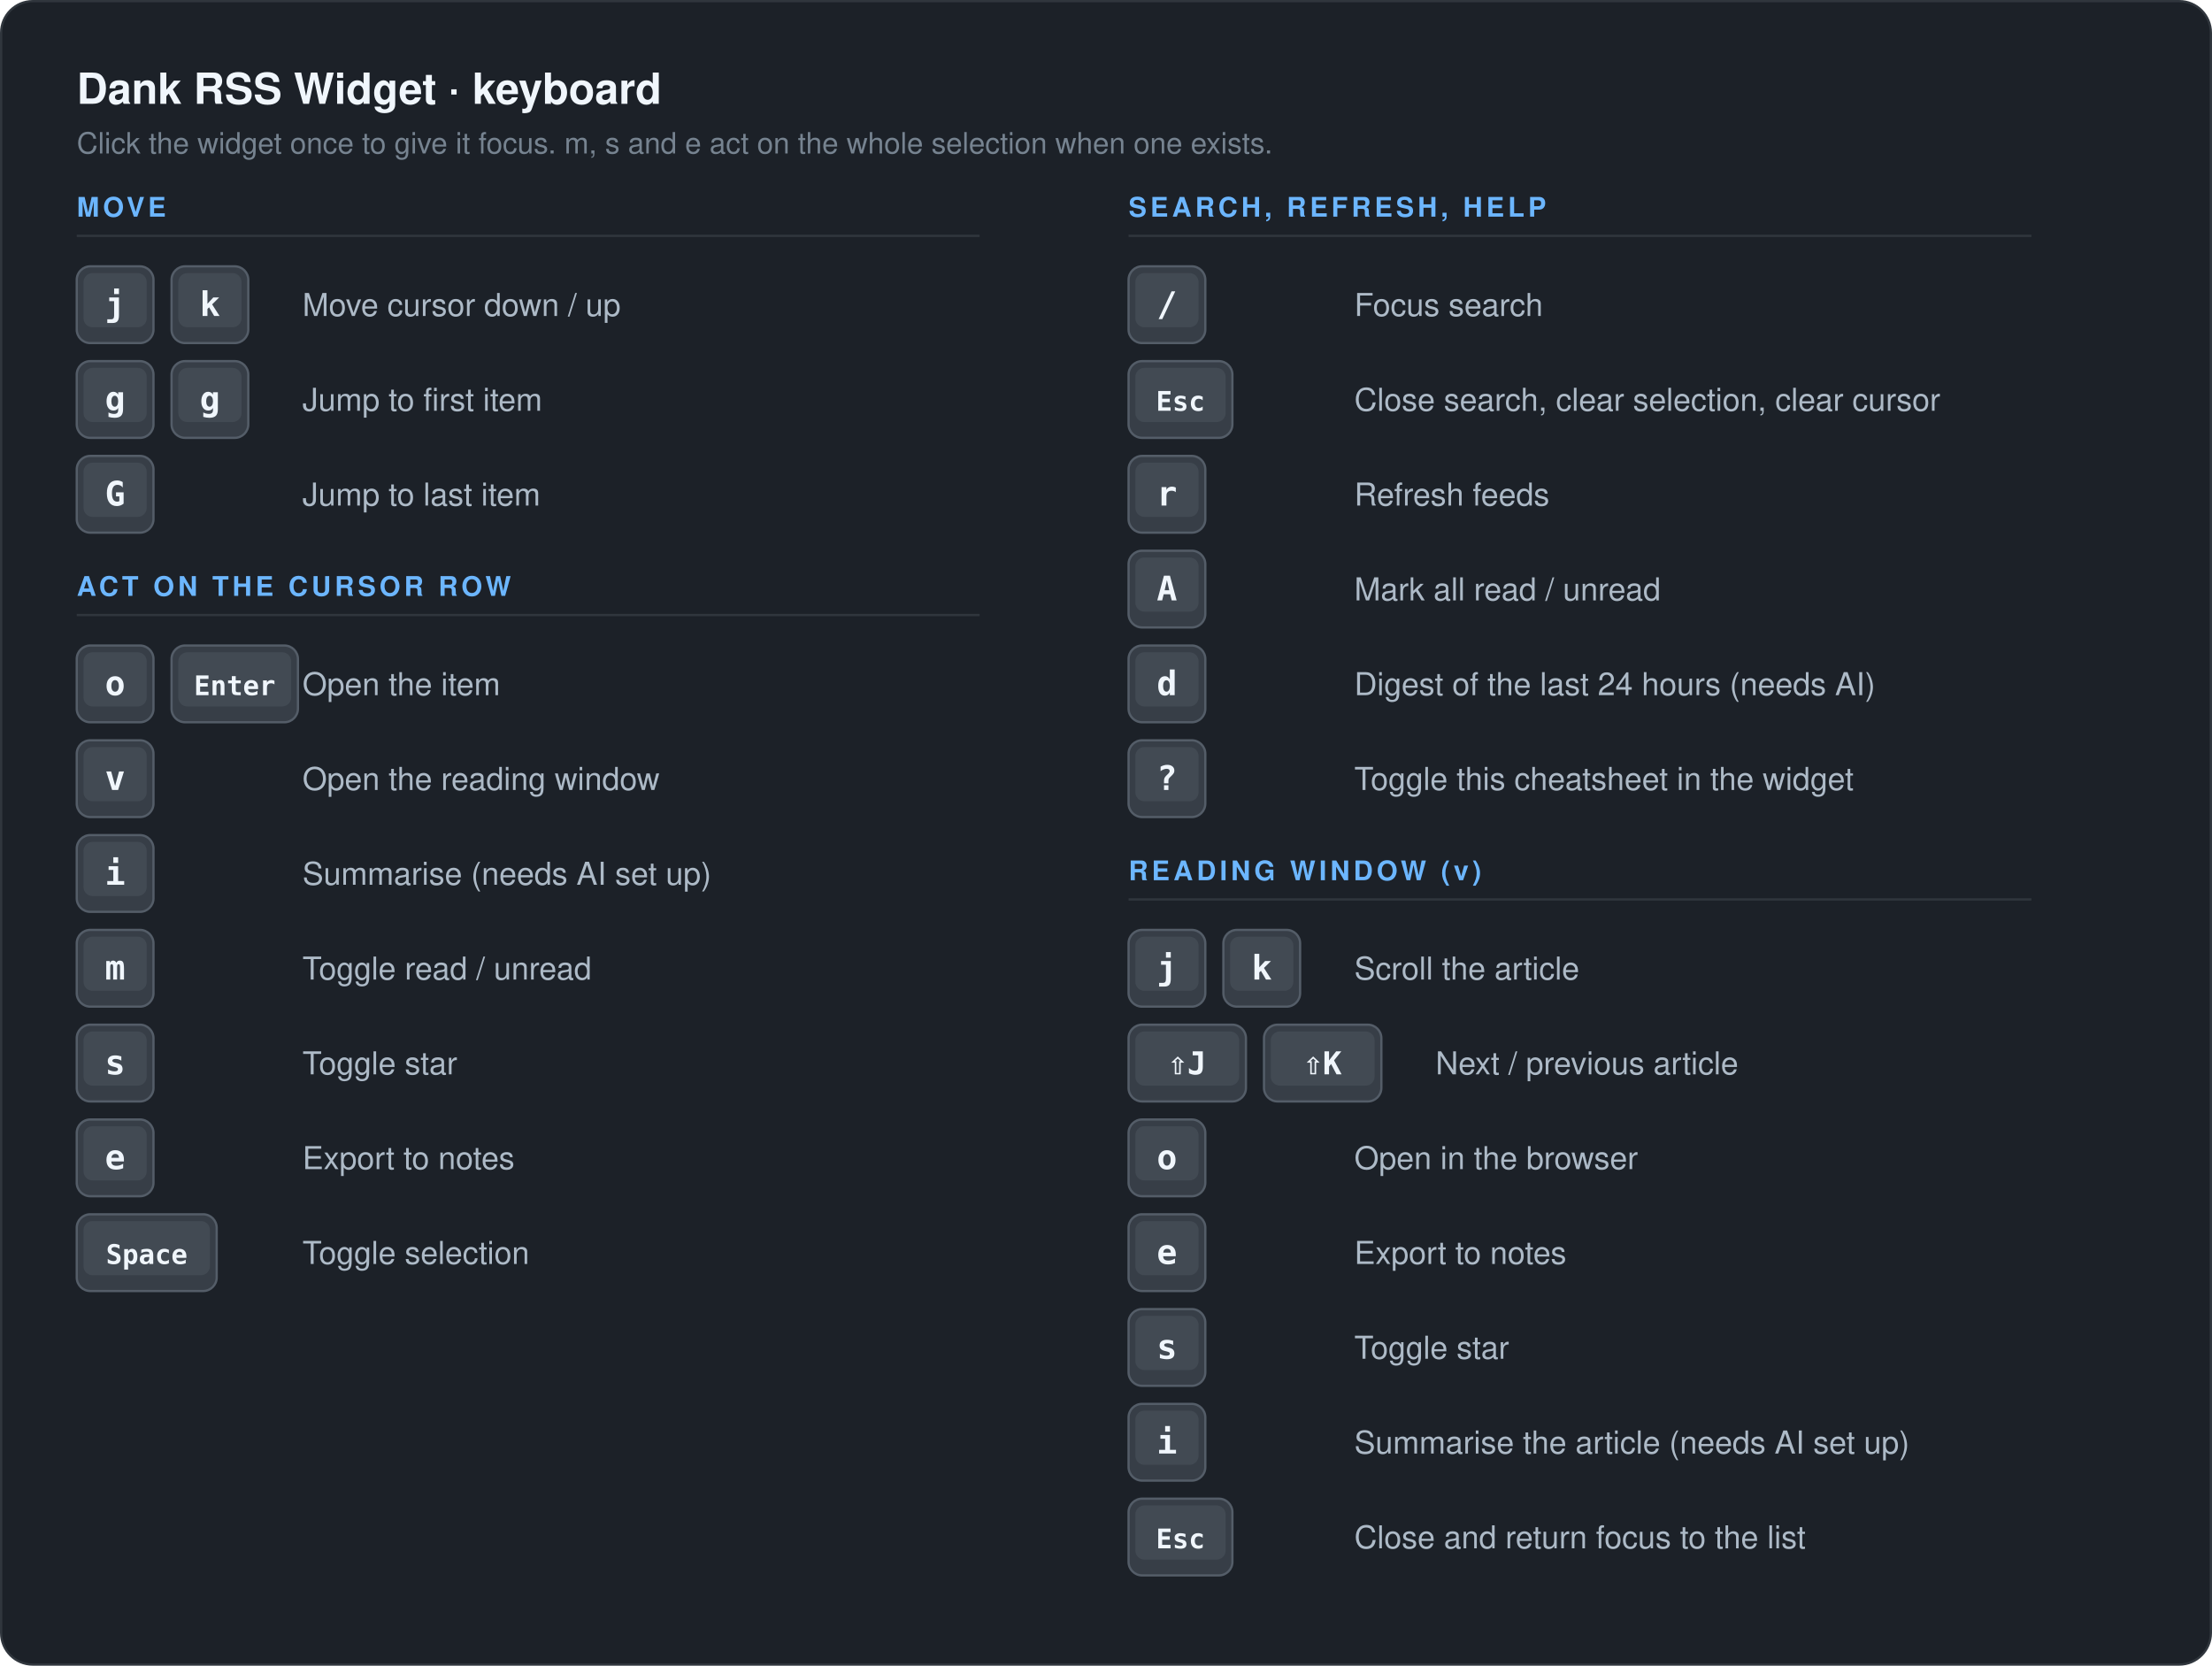
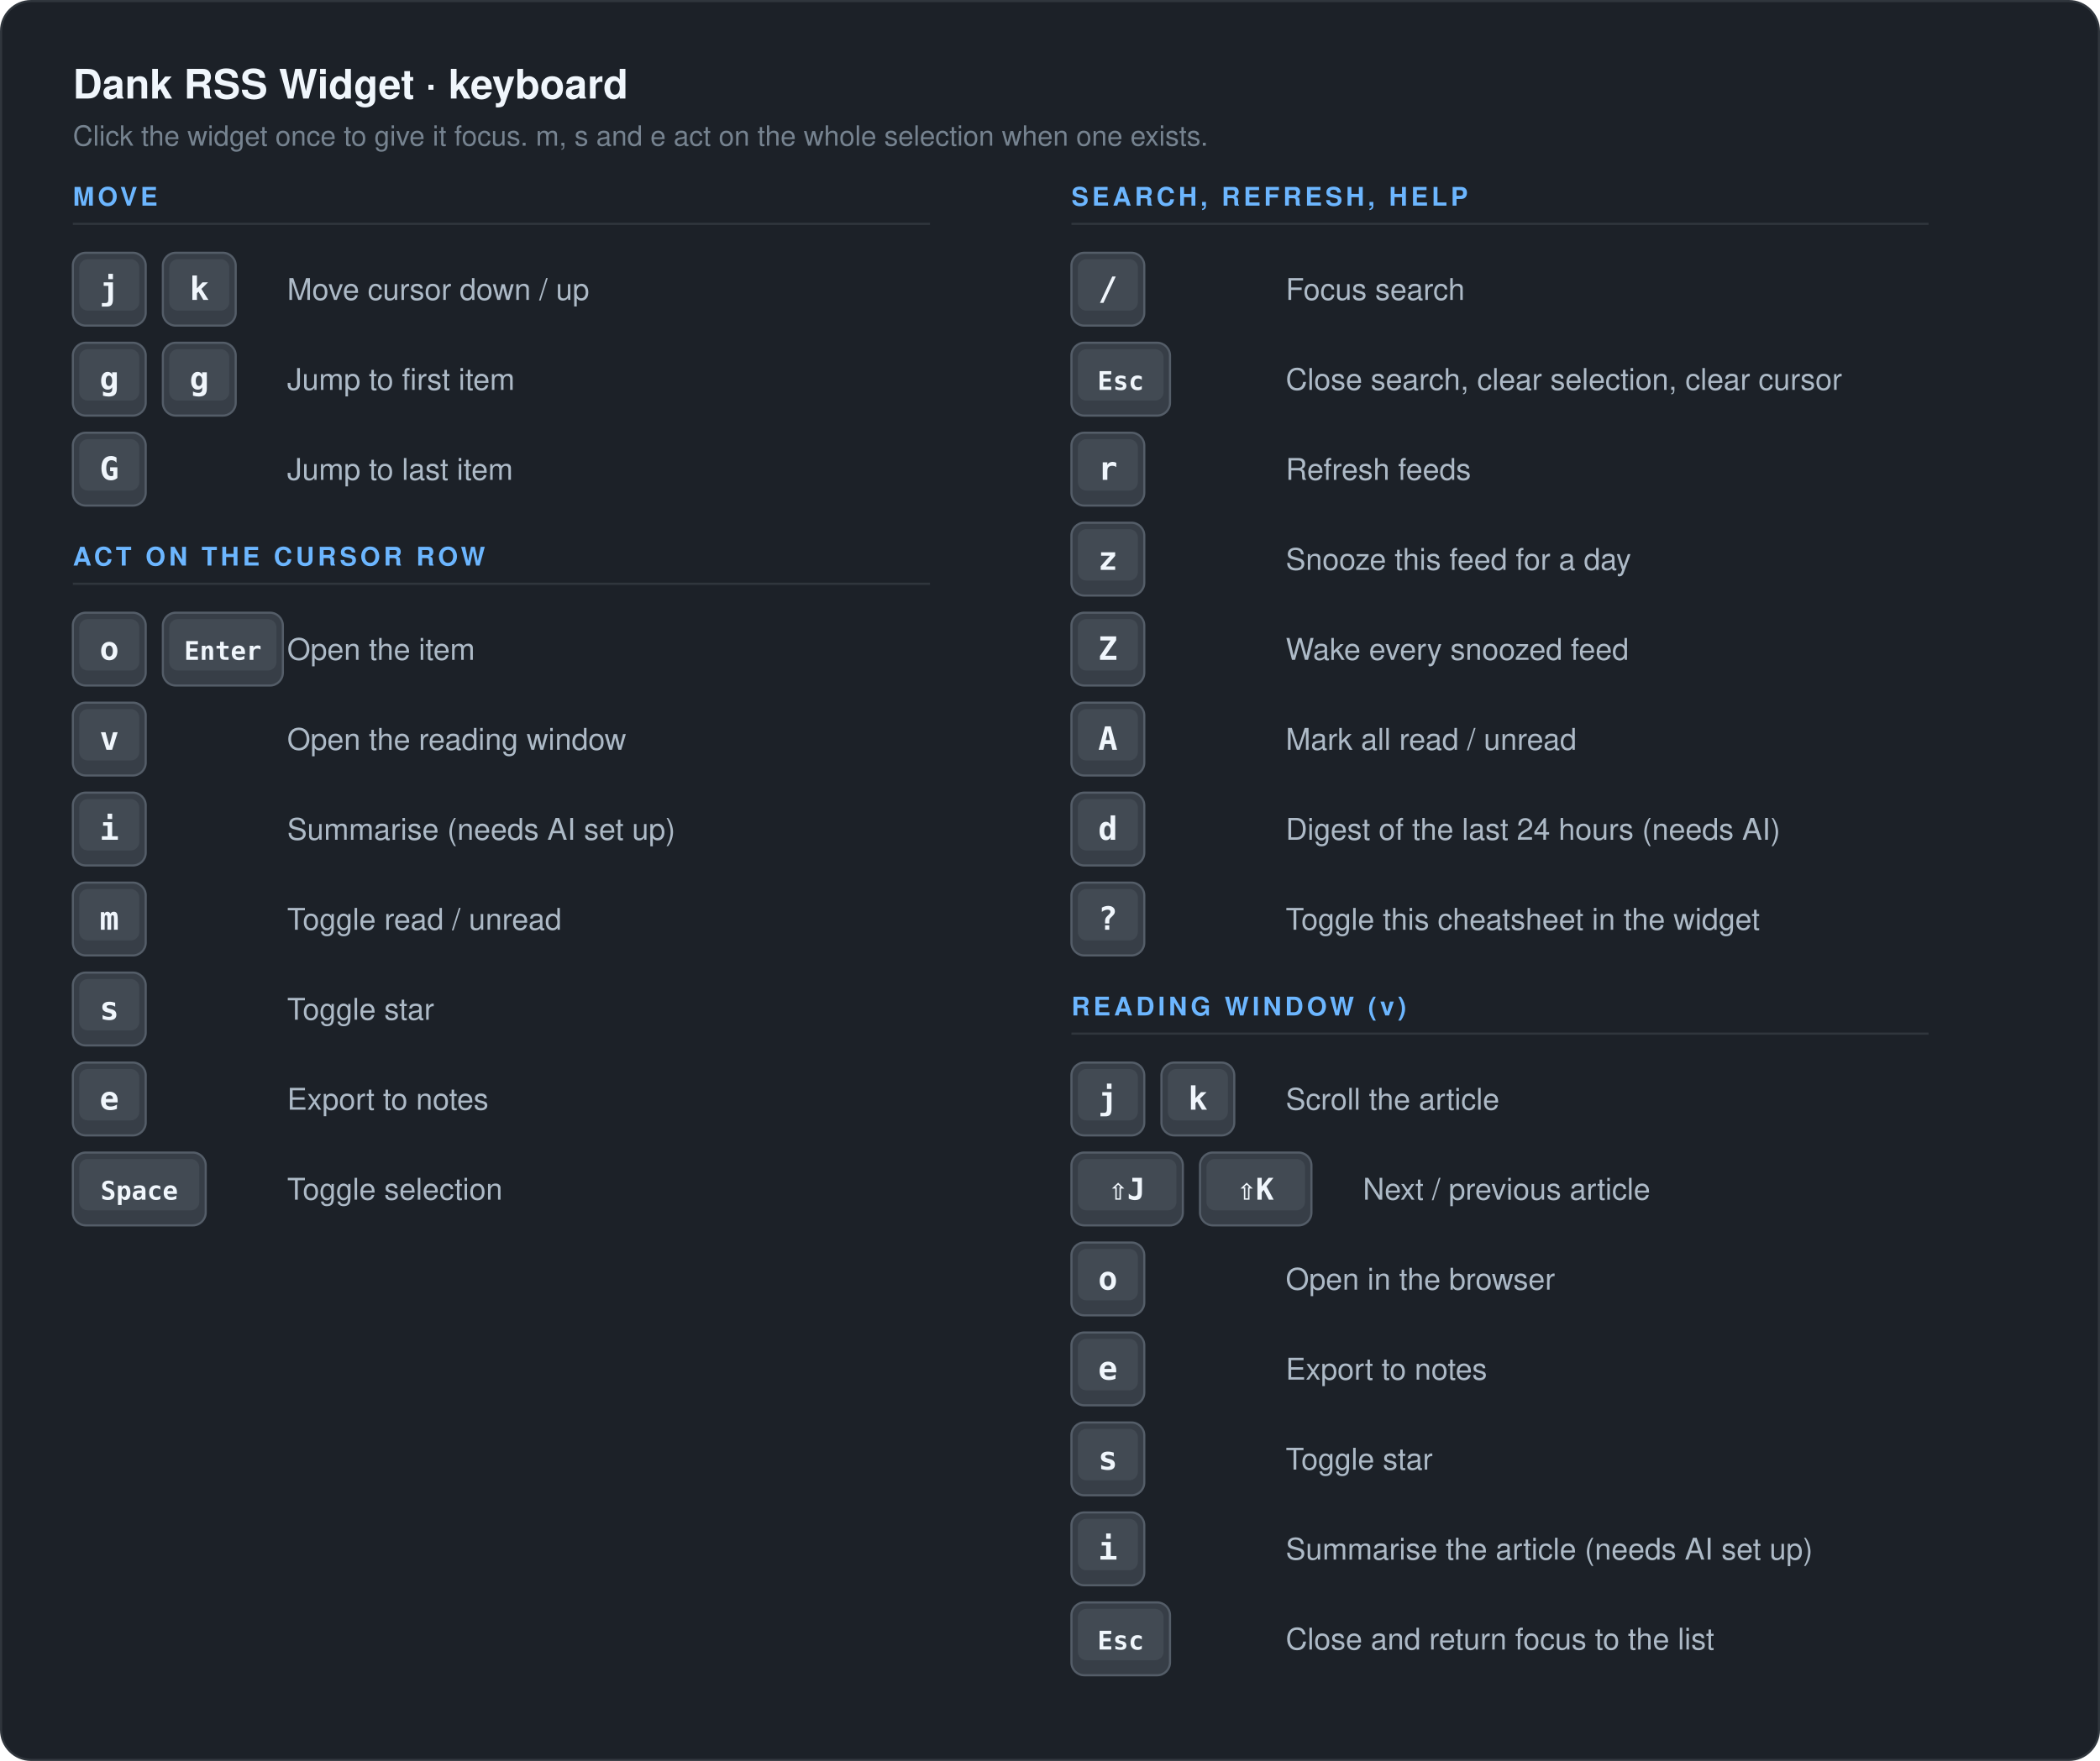
- <svg xmlns="http://www.w3.org/2000/svg" viewBox="0 0 980 738" width="980" height="738" role="img" aria-label="Keyboard bindings for the Dank RSS Widget">
-   <rect x="0.5" y="0.5" width="979" height="737" rx="14" ry="14" fill="#1c2128" stroke="#30363d" stroke-width="1" />
+ <svg xmlns="http://www.w3.org/2000/svg" viewBox="0 0 980 822" width="980" height="822" role="img" aria-label="Keyboard bindings for the Dank RSS Widget">
+   <rect x="0.5" y="0.5" width="979" height="821" rx="14" ry="14" fill="#1c2128" stroke="#30363d" stroke-width="1" />
  <text x="34" y="46" fill="#f0f6fc" font-family="-apple-system, BlinkMacSystemFont, Segoe UI, Helvetica, Arial, sans-serif" font-size="19" font-weight="700">Dank RSS Widget · keyboard</text>
  <text x="34" y="68" fill="#768390" font-family="-apple-system, BlinkMacSystemFont, Segoe UI, Helvetica, Arial, sans-serif" font-size="13">Click the widget once to give it focus. m, s and e act on the whole selection when one exists.</text>
  <g>
    <text x="34" y="96" fill="#6cb6ff" font-family="-apple-system, BlinkMacSystemFont, Segoe UI, Helvetica, Arial, sans-serif" font-size="12" font-weight="700" letter-spacing="1.6">MOVE</text>
    <rect x="34" y="104" width="400" height="1" fill="#30363d" />
    <rect x="34" y="118" width="34" height="34" rx="6" ry="6" fill="#373e47" stroke="#545d68" stroke-width="1" />
    <rect x="37" y="121" width="28" height="24" rx="4" ry="4" fill="#424a53" />
    <text x="51" y="140" fill="#f0f6fc" font-family="ui-monospace, SFMono-Regular, Menlo, Consolas, monospace" font-size="15" font-weight="600" text-anchor="middle">j</text>
    <rect x="76" y="118" width="34" height="34" rx="6" ry="6" fill="#373e47" stroke="#545d68" stroke-width="1" />
    <rect x="79" y="121" width="28" height="24" rx="4" ry="4" fill="#424a53" />
    <text x="93" y="140" fill="#f0f6fc" font-family="ui-monospace, SFMono-Regular, Menlo, Consolas, monospace" font-size="15" font-weight="600" text-anchor="middle">k</text>
    <text x="134" y="140" fill="#adbac7" font-family="-apple-system, BlinkMacSystemFont, Segoe UI, Helvetica, Arial, sans-serif" font-size="14">Move cursor down / up</text>
    <rect x="34" y="160" width="34" height="34" rx="6" ry="6" fill="#373e47" stroke="#545d68" stroke-width="1" />
    <rect x="37" y="163" width="28" height="24" rx="4" ry="4" fill="#424a53" />
    <text x="51" y="182" fill="#f0f6fc" font-family="ui-monospace, SFMono-Regular, Menlo, Consolas, monospace" font-size="15" font-weight="600" text-anchor="middle">g</text>
    <rect x="76" y="160" width="34" height="34" rx="6" ry="6" fill="#373e47" stroke="#545d68" stroke-width="1" />
    <rect x="79" y="163" width="28" height="24" rx="4" ry="4" fill="#424a53" />
    <text x="93" y="182" fill="#f0f6fc" font-family="ui-monospace, SFMono-Regular, Menlo, Consolas, monospace" font-size="15" font-weight="600" text-anchor="middle">g</text>
    <text x="134" y="182" fill="#adbac7" font-family="-apple-system, BlinkMacSystemFont, Segoe UI, Helvetica, Arial, sans-serif" font-size="14">Jump to first item</text>
    <rect x="34" y="202" width="34" height="34" rx="6" ry="6" fill="#373e47" stroke="#545d68" stroke-width="1" />
    <rect x="37" y="205" width="28" height="24" rx="4" ry="4" fill="#424a53" />
    <text x="51" y="224" fill="#f0f6fc" font-family="ui-monospace, SFMono-Regular, Menlo, Consolas, monospace" font-size="15" font-weight="600" text-anchor="middle">G</text>
    <text x="134" y="224" fill="#adbac7" font-family="-apple-system, BlinkMacSystemFont, Segoe UI, Helvetica, Arial, sans-serif" font-size="14">Jump to last item</text>
    <text x="34" y="264" fill="#6cb6ff" font-family="-apple-system, BlinkMacSystemFont, Segoe UI, Helvetica, Arial, sans-serif" font-size="12" font-weight="700" letter-spacing="1.6">ACT ON THE CURSOR ROW</text>
    <rect x="34" y="272" width="400" height="1" fill="#30363d" />
    <rect x="34" y="286" width="34" height="34" rx="6" ry="6" fill="#373e47" stroke="#545d68" stroke-width="1" />
    <rect x="37" y="289" width="28" height="24" rx="4" ry="4" fill="#424a53" />
    <text x="51" y="308" fill="#f0f6fc" font-family="ui-monospace, SFMono-Regular, Menlo, Consolas, monospace" font-size="15" font-weight="600" text-anchor="middle">o</text>
    <rect x="76" y="286" width="56" height="34" rx="6" ry="6" fill="#373e47" stroke="#545d68" stroke-width="1" />
    <rect x="79" y="289" width="50" height="24" rx="4" ry="4" fill="#424a53" />
    <text x="104" y="308" fill="#f0f6fc" font-family="ui-monospace, SFMono-Regular, Menlo, Consolas, monospace" font-size="12" font-weight="600" text-anchor="middle">Enter</text>
    <text x="134" y="308" fill="#adbac7" font-family="-apple-system, BlinkMacSystemFont, Segoe UI, Helvetica, Arial, sans-serif" font-size="14">Open the item</text>
    <rect x="34" y="328" width="34" height="34" rx="6" ry="6" fill="#373e47" stroke="#545d68" stroke-width="1" />
    <rect x="37" y="331" width="28" height="24" rx="4" ry="4" fill="#424a53" />
    <text x="51" y="350" fill="#f0f6fc" font-family="ui-monospace, SFMono-Regular, Menlo, Consolas, monospace" font-size="15" font-weight="600" text-anchor="middle">v</text>
    <text x="134" y="350" fill="#adbac7" font-family="-apple-system, BlinkMacSystemFont, Segoe UI, Helvetica, Arial, sans-serif" font-size="14">Open the reading window</text>
    <rect x="34" y="370" width="34" height="34" rx="6" ry="6" fill="#373e47" stroke="#545d68" stroke-width="1" />
    <rect x="37" y="373" width="28" height="24" rx="4" ry="4" fill="#424a53" />
    <text x="51" y="392" fill="#f0f6fc" font-family="ui-monospace, SFMono-Regular, Menlo, Consolas, monospace" font-size="15" font-weight="600" text-anchor="middle">i</text>
    <text x="134" y="392" fill="#adbac7" font-family="-apple-system, BlinkMacSystemFont, Segoe UI, Helvetica, Arial, sans-serif" font-size="14">Summarise (needs AI set up)</text>
    <rect x="34" y="412" width="34" height="34" rx="6" ry="6" fill="#373e47" stroke="#545d68" stroke-width="1" />
    <rect x="37" y="415" width="28" height="24" rx="4" ry="4" fill="#424a53" />
    <text x="51" y="434" fill="#f0f6fc" font-family="ui-monospace, SFMono-Regular, Menlo, Consolas, monospace" font-size="15" font-weight="600" text-anchor="middle">m</text>
    <text x="134" y="434" fill="#adbac7" font-family="-apple-system, BlinkMacSystemFont, Segoe UI, Helvetica, Arial, sans-serif" font-size="14">Toggle read / unread</text>
    <rect x="34" y="454" width="34" height="34" rx="6" ry="6" fill="#373e47" stroke="#545d68" stroke-width="1" />
    <rect x="37" y="457" width="28" height="24" rx="4" ry="4" fill="#424a53" />
    <text x="51" y="476" fill="#f0f6fc" font-family="ui-monospace, SFMono-Regular, Menlo, Consolas, monospace" font-size="15" font-weight="600" text-anchor="middle">s</text>
    <text x="134" y="476" fill="#adbac7" font-family="-apple-system, BlinkMacSystemFont, Segoe UI, Helvetica, Arial, sans-serif" font-size="14">Toggle star</text>
    <rect x="34" y="496" width="34" height="34" rx="6" ry="6" fill="#373e47" stroke="#545d68" stroke-width="1" />
    <rect x="37" y="499" width="28" height="24" rx="4" ry="4" fill="#424a53" />
    <text x="51" y="518" fill="#f0f6fc" font-family="ui-monospace, SFMono-Regular, Menlo, Consolas, monospace" font-size="15" font-weight="600" text-anchor="middle">e</text>
    <text x="134" y="518" fill="#adbac7" font-family="-apple-system, BlinkMacSystemFont, Segoe UI, Helvetica, Arial, sans-serif" font-size="14">Export to notes</text>
    <rect x="34" y="538" width="62" height="34" rx="6" ry="6" fill="#373e47" stroke="#545d68" stroke-width="1" />
    <rect x="37" y="541" width="56" height="24" rx="4" ry="4" fill="#424a53" />
    <text x="65" y="560" fill="#f0f6fc" font-family="ui-monospace, SFMono-Regular, Menlo, Consolas, monospace" font-size="12" font-weight="600" text-anchor="middle">Space</text>
    <text x="134" y="560" fill="#adbac7" font-family="-apple-system, BlinkMacSystemFont, Segoe UI, Helvetica, Arial, sans-serif" font-size="14">Toggle selection</text>
    <text x="500" y="96" fill="#6cb6ff" font-family="-apple-system, BlinkMacSystemFont, Segoe UI, Helvetica, Arial, sans-serif" font-size="12" font-weight="700" letter-spacing="1.6">SEARCH, REFRESH, HELP</text>
    <rect x="500" y="104" width="400" height="1" fill="#30363d" />
    <rect x="500" y="118" width="34" height="34" rx="6" ry="6" fill="#373e47" stroke="#545d68" stroke-width="1" />
    <rect x="503" y="121" width="28" height="24" rx="4" ry="4" fill="#424a53" />
    <text x="517" y="140" fill="#f0f6fc" font-family="ui-monospace, SFMono-Regular, Menlo, Consolas, monospace" font-size="15" font-weight="600" text-anchor="middle">/</text>
    <text x="600" y="140" fill="#adbac7" font-family="-apple-system, BlinkMacSystemFont, Segoe UI, Helvetica, Arial, sans-serif" font-size="14">Focus search</text>
    <rect x="500" y="160" width="46" height="34" rx="6" ry="6" fill="#373e47" stroke="#545d68" stroke-width="1" />
    <rect x="503" y="163" width="40" height="24" rx="4" ry="4" fill="#424a53" />
    <text x="523" y="182" fill="#f0f6fc" font-family="ui-monospace, SFMono-Regular, Menlo, Consolas, monospace" font-size="12" font-weight="600" text-anchor="middle">Esc</text>
    <text x="600" y="182" fill="#adbac7" font-family="-apple-system, BlinkMacSystemFont, Segoe UI, Helvetica, Arial, sans-serif" font-size="14">Close search, clear selection, clear cursor</text>
    <rect x="500" y="202" width="34" height="34" rx="6" ry="6" fill="#373e47" stroke="#545d68" stroke-width="1" />
    <rect x="503" y="205" width="28" height="24" rx="4" ry="4" fill="#424a53" />
    <text x="517" y="224" fill="#f0f6fc" font-family="ui-monospace, SFMono-Regular, Menlo, Consolas, monospace" font-size="15" font-weight="600" text-anchor="middle">r</text>
    <text x="600" y="224" fill="#adbac7" font-family="-apple-system, BlinkMacSystemFont, Segoe UI, Helvetica, Arial, sans-serif" font-size="14">Refresh feeds</text>
    <rect x="500" y="244" width="34" height="34" rx="6" ry="6" fill="#373e47" stroke="#545d68" stroke-width="1" />
    <rect x="503" y="247" width="28" height="24" rx="4" ry="4" fill="#424a53" />
-     <text x="517" y="266" fill="#f0f6fc" font-family="ui-monospace, SFMono-Regular, Menlo, Consolas, monospace" font-size="15" font-weight="600" text-anchor="middle">A</text>
-     <text x="600" y="266" fill="#adbac7" font-family="-apple-system, BlinkMacSystemFont, Segoe UI, Helvetica, Arial, sans-serif" font-size="14">Mark all read / unread</text>
+     <text x="517" y="266" fill="#f0f6fc" font-family="ui-monospace, SFMono-Regular, Menlo, Consolas, monospace" font-size="15" font-weight="600" text-anchor="middle">z</text>
+     <text x="600" y="266" fill="#adbac7" font-family="-apple-system, BlinkMacSystemFont, Segoe UI, Helvetica, Arial, sans-serif" font-size="14">Snooze this feed for a day</text>
    <rect x="500" y="286" width="34" height="34" rx="6" ry="6" fill="#373e47" stroke="#545d68" stroke-width="1" />
    <rect x="503" y="289" width="28" height="24" rx="4" ry="4" fill="#424a53" />
-     <text x="517" y="308" fill="#f0f6fc" font-family="ui-monospace, SFMono-Regular, Menlo, Consolas, monospace" font-size="15" font-weight="600" text-anchor="middle">d</text>
-     <text x="600" y="308" fill="#adbac7" font-family="-apple-system, BlinkMacSystemFont, Segoe UI, Helvetica, Arial, sans-serif" font-size="14">Digest of the last 24 hours (needs AI)</text>
+     <text x="517" y="308" fill="#f0f6fc" font-family="ui-monospace, SFMono-Regular, Menlo, Consolas, monospace" font-size="15" font-weight="600" text-anchor="middle">Z</text>
+     <text x="600" y="308" fill="#adbac7" font-family="-apple-system, BlinkMacSystemFont, Segoe UI, Helvetica, Arial, sans-serif" font-size="14">Wake every snoozed feed</text>
    <rect x="500" y="328" width="34" height="34" rx="6" ry="6" fill="#373e47" stroke="#545d68" stroke-width="1" />
    <rect x="503" y="331" width="28" height="24" rx="4" ry="4" fill="#424a53" />
-     <text x="517" y="350" fill="#f0f6fc" font-family="ui-monospace, SFMono-Regular, Menlo, Consolas, monospace" font-size="15" font-weight="600" text-anchor="middle">?</text>
-     <text x="600" y="350" fill="#adbac7" font-family="-apple-system, BlinkMacSystemFont, Segoe UI, Helvetica, Arial, sans-serif" font-size="14">Toggle this cheatsheet in the widget</text>
-     <text x="500" y="390" fill="#6cb6ff" font-family="-apple-system, BlinkMacSystemFont, Segoe UI, Helvetica, Arial, sans-serif" font-size="12" font-weight="700" letter-spacing="1.6">READING WINDOW  (v)</text>
-     <rect x="500" y="398" width="400" height="1" fill="#30363d" />
+     <text x="517" y="350" fill="#f0f6fc" font-family="ui-monospace, SFMono-Regular, Menlo, Consolas, monospace" font-size="15" font-weight="600" text-anchor="middle">A</text>
+     <text x="600" y="350" fill="#adbac7" font-family="-apple-system, BlinkMacSystemFont, Segoe UI, Helvetica, Arial, sans-serif" font-size="14">Mark all read / unread</text>
+     <rect x="500" y="370" width="34" height="34" rx="6" ry="6" fill="#373e47" stroke="#545d68" stroke-width="1" />
+     <rect x="503" y="373" width="28" height="24" rx="4" ry="4" fill="#424a53" />
+     <text x="517" y="392" fill="#f0f6fc" font-family="ui-monospace, SFMono-Regular, Menlo, Consolas, monospace" font-size="15" font-weight="600" text-anchor="middle">d</text>
+     <text x="600" y="392" fill="#adbac7" font-family="-apple-system, BlinkMacSystemFont, Segoe UI, Helvetica, Arial, sans-serif" font-size="14">Digest of the last 24 hours (needs AI)</text>
    <rect x="500" y="412" width="34" height="34" rx="6" ry="6" fill="#373e47" stroke="#545d68" stroke-width="1" />
    <rect x="503" y="415" width="28" height="24" rx="4" ry="4" fill="#424a53" />
-     <text x="517" y="434" fill="#f0f6fc" font-family="ui-monospace, SFMono-Regular, Menlo, Consolas, monospace" font-size="15" font-weight="600" text-anchor="middle">j</text>
-     <rect x="542" y="412" width="34" height="34" rx="6" ry="6" fill="#373e47" stroke="#545d68" stroke-width="1" />
-     <rect x="545" y="415" width="28" height="24" rx="4" ry="4" fill="#424a53" />
-     <text x="559" y="434" fill="#f0f6fc" font-family="ui-monospace, SFMono-Regular, Menlo, Consolas, monospace" font-size="15" font-weight="600" text-anchor="middle">k</text>
-     <text x="600" y="434" fill="#adbac7" font-family="-apple-system, BlinkMacSystemFont, Segoe UI, Helvetica, Arial, sans-serif" font-size="14">Scroll the article</text>
-     <rect x="500" y="454" width="52" height="34" rx="6" ry="6" fill="#373e47" stroke="#545d68" stroke-width="1" />
-     <rect x="503" y="457" width="46" height="24" rx="4" ry="4" fill="#424a53" />
-     <text x="526" y="476" fill="#f0f6fc" font-family="ui-monospace, SFMono-Regular, Menlo, Consolas, monospace" font-size="14" font-weight="600" text-anchor="middle">⇧J</text>
-     <rect x="560" y="454" width="52" height="34" rx="6" ry="6" fill="#373e47" stroke="#545d68" stroke-width="1" />
-     <rect x="563" y="457" width="46" height="24" rx="4" ry="4" fill="#424a53" />
-     <text x="586" y="476" fill="#f0f6fc" font-family="ui-monospace, SFMono-Regular, Menlo, Consolas, monospace" font-size="14" font-weight="600" text-anchor="middle">⇧K</text>
-     <text x="636" y="476" fill="#adbac7" font-family="-apple-system, BlinkMacSystemFont, Segoe UI, Helvetica, Arial, sans-serif" font-size="14">Next / previous article</text>
+     <text x="517" y="434" fill="#f0f6fc" font-family="ui-monospace, SFMono-Regular, Menlo, Consolas, monospace" font-size="15" font-weight="600" text-anchor="middle">?</text>
+     <text x="600" y="434" fill="#adbac7" font-family="-apple-system, BlinkMacSystemFont, Segoe UI, Helvetica, Arial, sans-serif" font-size="14">Toggle this cheatsheet in the widget</text>
+     <text x="500" y="474" fill="#6cb6ff" font-family="-apple-system, BlinkMacSystemFont, Segoe UI, Helvetica, Arial, sans-serif" font-size="12" font-weight="700" letter-spacing="1.6">READING WINDOW  (v)</text>
+     <rect x="500" y="482" width="400" height="1" fill="#30363d" />
    <rect x="500" y="496" width="34" height="34" rx="6" ry="6" fill="#373e47" stroke="#545d68" stroke-width="1" />
    <rect x="503" y="499" width="28" height="24" rx="4" ry="4" fill="#424a53" />
-     <text x="517" y="518" fill="#f0f6fc" font-family="ui-monospace, SFMono-Regular, Menlo, Consolas, monospace" font-size="15" font-weight="600" text-anchor="middle">o</text>
-     <text x="600" y="518" fill="#adbac7" font-family="-apple-system, BlinkMacSystemFont, Segoe UI, Helvetica, Arial, sans-serif" font-size="14">Open in the browser</text>
-     <rect x="500" y="538" width="34" height="34" rx="6" ry="6" fill="#373e47" stroke="#545d68" stroke-width="1" />
-     <rect x="503" y="541" width="28" height="24" rx="4" ry="4" fill="#424a53" />
-     <text x="517" y="560" fill="#f0f6fc" font-family="ui-monospace, SFMono-Regular, Menlo, Consolas, monospace" font-size="15" font-weight="600" text-anchor="middle">e</text>
-     <text x="600" y="560" fill="#adbac7" font-family="-apple-system, BlinkMacSystemFont, Segoe UI, Helvetica, Arial, sans-serif" font-size="14">Export to notes</text>
+     <text x="517" y="518" fill="#f0f6fc" font-family="ui-monospace, SFMono-Regular, Menlo, Consolas, monospace" font-size="15" font-weight="600" text-anchor="middle">j</text>
+     <rect x="542" y="496" width="34" height="34" rx="6" ry="6" fill="#373e47" stroke="#545d68" stroke-width="1" />
+     <rect x="545" y="499" width="28" height="24" rx="4" ry="4" fill="#424a53" />
+     <text x="559" y="518" fill="#f0f6fc" font-family="ui-monospace, SFMono-Regular, Menlo, Consolas, monospace" font-size="15" font-weight="600" text-anchor="middle">k</text>
+     <text x="600" y="518" fill="#adbac7" font-family="-apple-system, BlinkMacSystemFont, Segoe UI, Helvetica, Arial, sans-serif" font-size="14">Scroll the article</text>
+     <rect x="500" y="538" width="52" height="34" rx="6" ry="6" fill="#373e47" stroke="#545d68" stroke-width="1" />
+     <rect x="503" y="541" width="46" height="24" rx="4" ry="4" fill="#424a53" />
+     <text x="526" y="560" fill="#f0f6fc" font-family="ui-monospace, SFMono-Regular, Menlo, Consolas, monospace" font-size="14" font-weight="600" text-anchor="middle">⇧J</text>
+     <rect x="560" y="538" width="52" height="34" rx="6" ry="6" fill="#373e47" stroke="#545d68" stroke-width="1" />
+     <rect x="563" y="541" width="46" height="24" rx="4" ry="4" fill="#424a53" />
+     <text x="586" y="560" fill="#f0f6fc" font-family="ui-monospace, SFMono-Regular, Menlo, Consolas, monospace" font-size="14" font-weight="600" text-anchor="middle">⇧K</text>
+     <text x="636" y="560" fill="#adbac7" font-family="-apple-system, BlinkMacSystemFont, Segoe UI, Helvetica, Arial, sans-serif" font-size="14">Next / previous article</text>
    <rect x="500" y="580" width="34" height="34" rx="6" ry="6" fill="#373e47" stroke="#545d68" stroke-width="1" />
    <rect x="503" y="583" width="28" height="24" rx="4" ry="4" fill="#424a53" />
-     <text x="517" y="602" fill="#f0f6fc" font-family="ui-monospace, SFMono-Regular, Menlo, Consolas, monospace" font-size="15" font-weight="600" text-anchor="middle">s</text>
-     <text x="600" y="602" fill="#adbac7" font-family="-apple-system, BlinkMacSystemFont, Segoe UI, Helvetica, Arial, sans-serif" font-size="14">Toggle star</text>
+     <text x="517" y="602" fill="#f0f6fc" font-family="ui-monospace, SFMono-Regular, Menlo, Consolas, monospace" font-size="15" font-weight="600" text-anchor="middle">o</text>
+     <text x="600" y="602" fill="#adbac7" font-family="-apple-system, BlinkMacSystemFont, Segoe UI, Helvetica, Arial, sans-serif" font-size="14">Open in the browser</text>
    <rect x="500" y="622" width="34" height="34" rx="6" ry="6" fill="#373e47" stroke="#545d68" stroke-width="1" />
    <rect x="503" y="625" width="28" height="24" rx="4" ry="4" fill="#424a53" />
-     <text x="517" y="644" fill="#f0f6fc" font-family="ui-monospace, SFMono-Regular, Menlo, Consolas, monospace" font-size="15" font-weight="600" text-anchor="middle">i</text>
-     <text x="600" y="644" fill="#adbac7" font-family="-apple-system, BlinkMacSystemFont, Segoe UI, Helvetica, Arial, sans-serif" font-size="14">Summarise the article (needs AI set up)</text>
-     <rect x="500" y="664" width="46" height="34" rx="6" ry="6" fill="#373e47" stroke="#545d68" stroke-width="1" />
-     <rect x="503" y="667" width="40" height="24" rx="4" ry="4" fill="#424a53" />
-     <text x="523" y="686" fill="#f0f6fc" font-family="ui-monospace, SFMono-Regular, Menlo, Consolas, monospace" font-size="12" font-weight="600" text-anchor="middle">Esc</text>
-     <text x="600" y="686" fill="#adbac7" font-family="-apple-system, BlinkMacSystemFont, Segoe UI, Helvetica, Arial, sans-serif" font-size="14">Close and return focus to the list</text>
+     <text x="517" y="644" fill="#f0f6fc" font-family="ui-monospace, SFMono-Regular, Menlo, Consolas, monospace" font-size="15" font-weight="600" text-anchor="middle">e</text>
+     <text x="600" y="644" fill="#adbac7" font-family="-apple-system, BlinkMacSystemFont, Segoe UI, Helvetica, Arial, sans-serif" font-size="14">Export to notes</text>
+     <rect x="500" y="664" width="34" height="34" rx="6" ry="6" fill="#373e47" stroke="#545d68" stroke-width="1" />
+     <rect x="503" y="667" width="28" height="24" rx="4" ry="4" fill="#424a53" />
+     <text x="517" y="686" fill="#f0f6fc" font-family="ui-monospace, SFMono-Regular, Menlo, Consolas, monospace" font-size="15" font-weight="600" text-anchor="middle">s</text>
+     <text x="600" y="686" fill="#adbac7" font-family="-apple-system, BlinkMacSystemFont, Segoe UI, Helvetica, Arial, sans-serif" font-size="14">Toggle star</text>
+     <rect x="500" y="706" width="34" height="34" rx="6" ry="6" fill="#373e47" stroke="#545d68" stroke-width="1" />
+     <rect x="503" y="709" width="28" height="24" rx="4" ry="4" fill="#424a53" />
+     <text x="517" y="728" fill="#f0f6fc" font-family="ui-monospace, SFMono-Regular, Menlo, Consolas, monospace" font-size="15" font-weight="600" text-anchor="middle">i</text>
+     <text x="600" y="728" fill="#adbac7" font-family="-apple-system, BlinkMacSystemFont, Segoe UI, Helvetica, Arial, sans-serif" font-size="14">Summarise the article (needs AI set up)</text>
+     <rect x="500" y="748" width="46" height="34" rx="6" ry="6" fill="#373e47" stroke="#545d68" stroke-width="1" />
+     <rect x="503" y="751" width="40" height="24" rx="4" ry="4" fill="#424a53" />
+     <text x="523" y="770" fill="#f0f6fc" font-family="ui-monospace, SFMono-Regular, Menlo, Consolas, monospace" font-size="12" font-weight="600" text-anchor="middle">Esc</text>
+     <text x="600" y="770" fill="#adbac7" font-family="-apple-system, BlinkMacSystemFont, Segoe UI, Helvetica, Arial, sans-serif" font-size="14">Close and return focus to the list</text>
  </g>
</svg>
